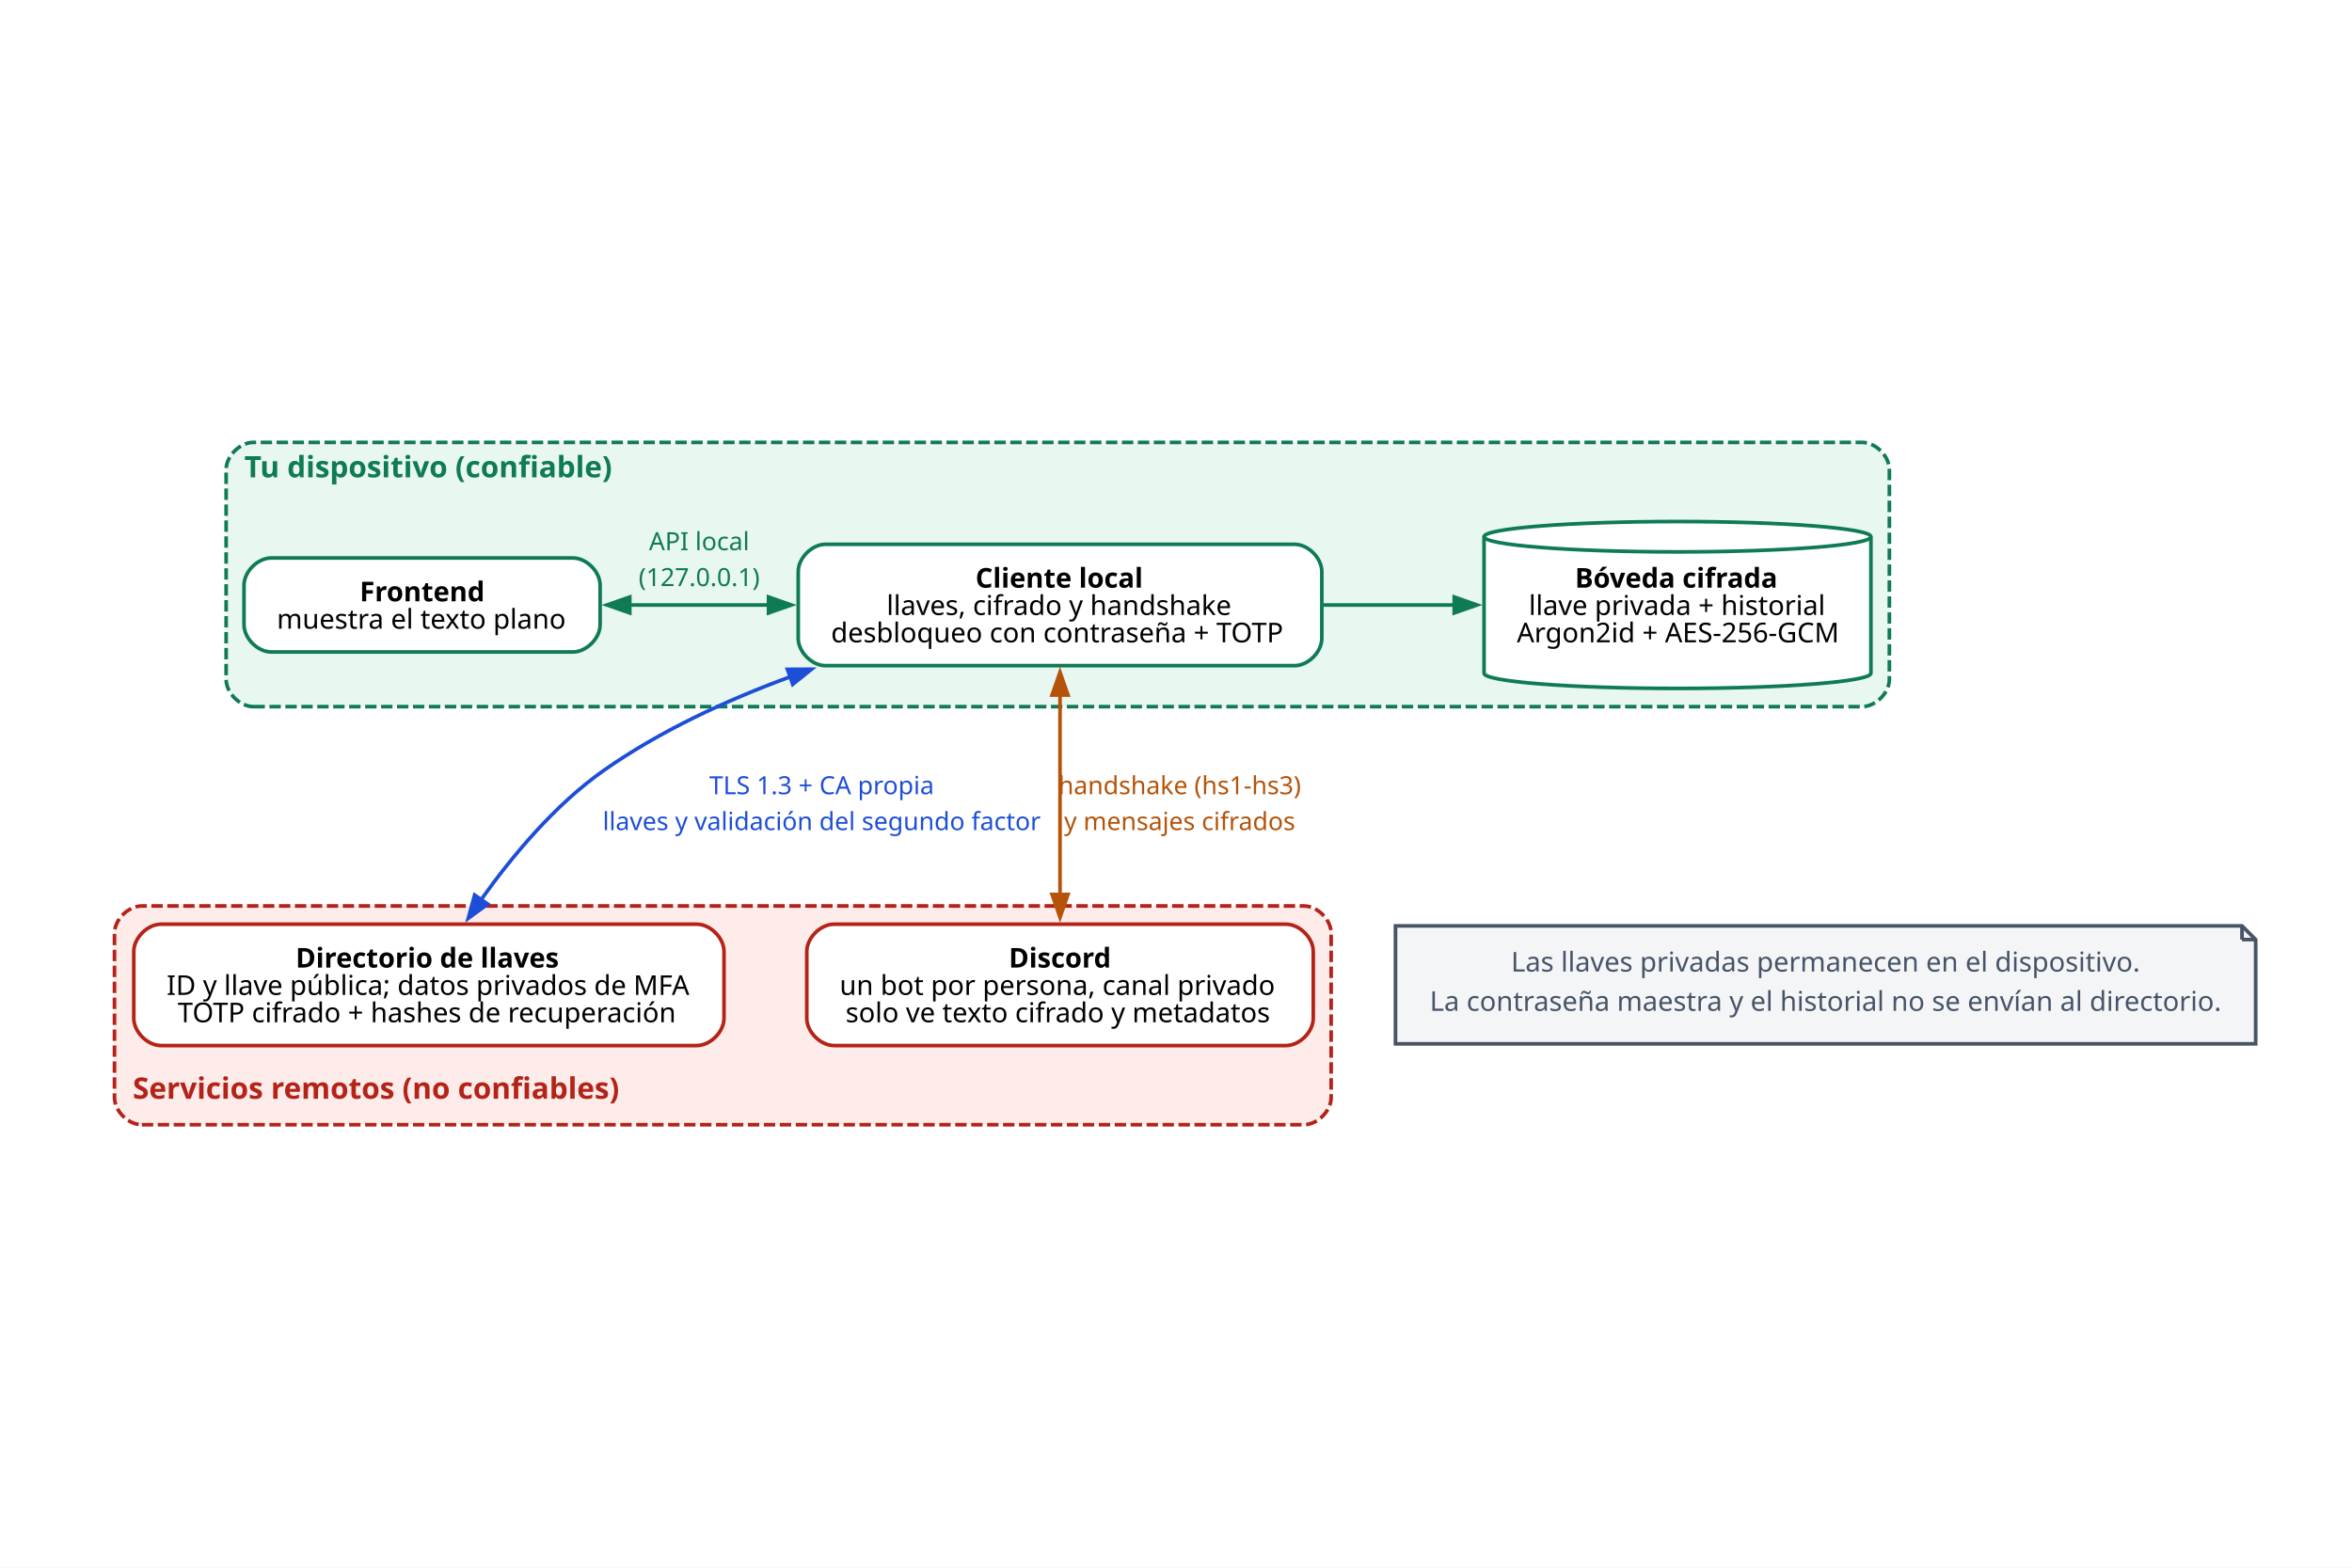
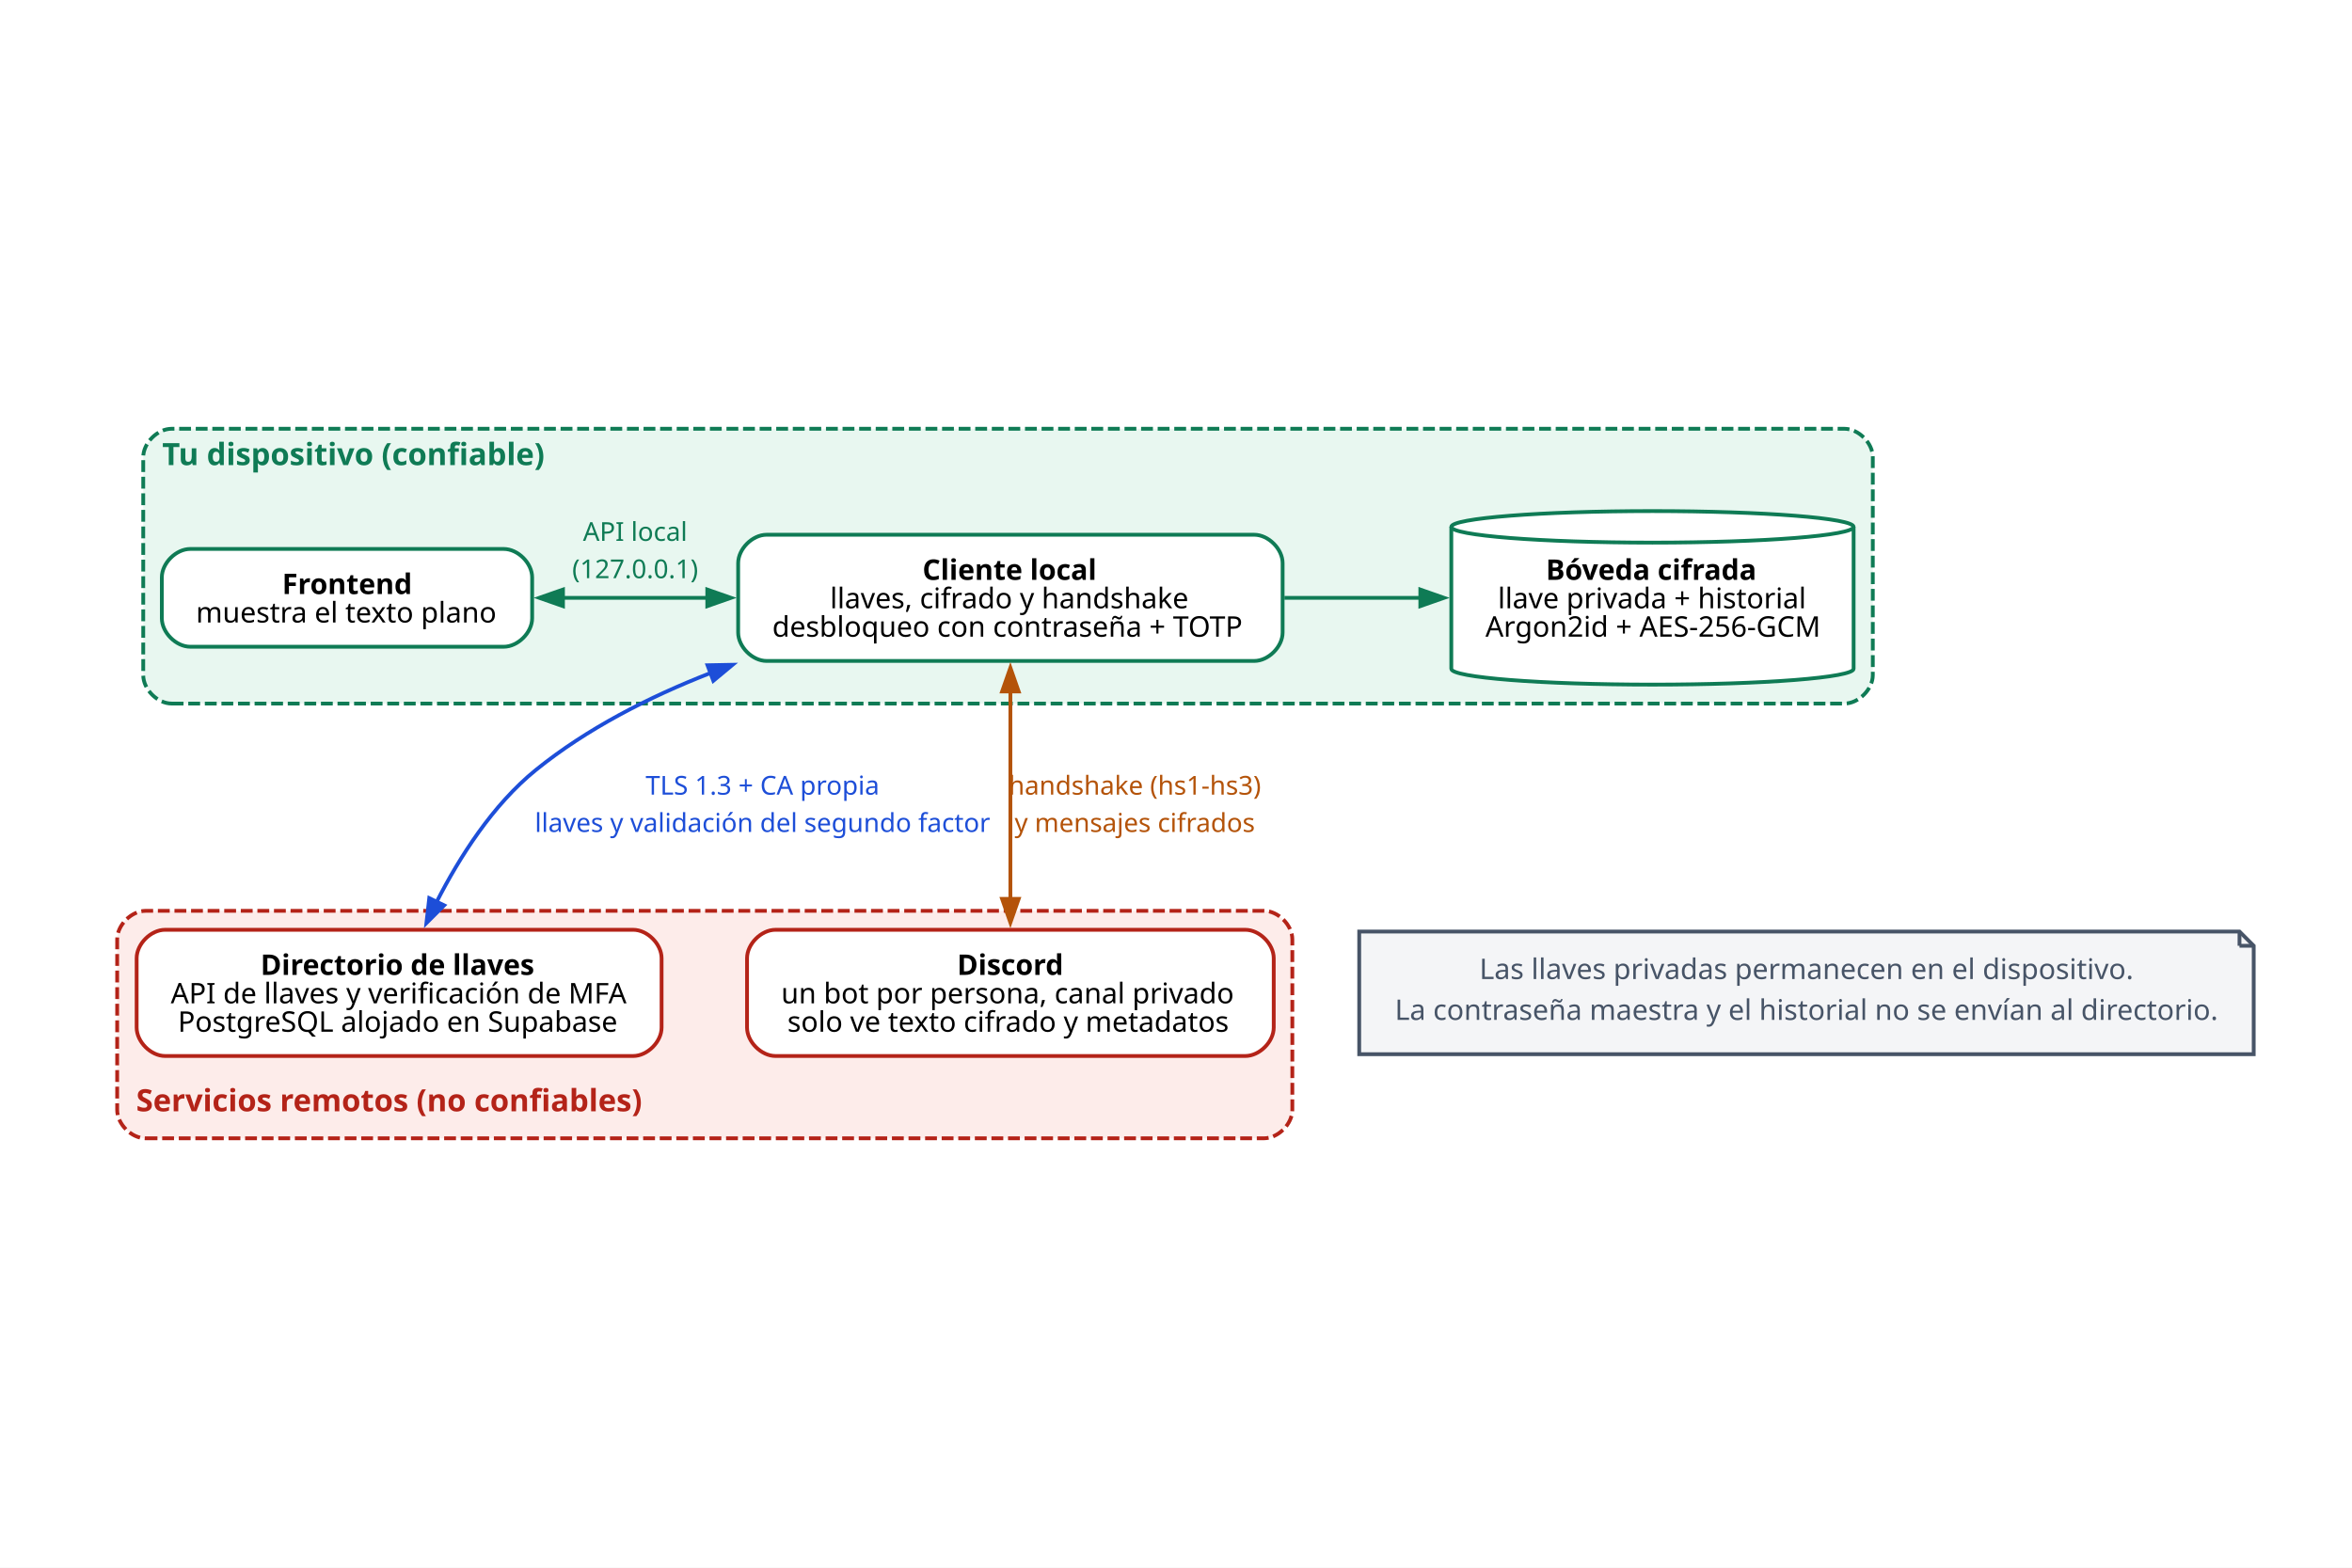
<svg xmlns="http://www.w3.org/2000/svg" width="1200" height="800" viewBox="0 0 1200 800">
  <rect width="1200" height="800" fill="white" />
-   <svg width="1152" height="752" viewBox="0.00 0.00 991.00 359.00" x="24" y="24" preserveAspectRatio="xMidYMid meet">
+   <svg width="1152" height="752" viewBox="0.00 0.00 953.00 359.00" x="24" y="24" preserveAspectRatio="xMidYMid meet">
    <g id="graph0" class="graph" transform="scale(1 1) rotate(0) translate(21.6 337.14)">
-       <polygon fill="white" stroke="none" points="-21.6,21.6 -21.6,-337.14 969.38,-337.14 969.38,21.6 -21.6,21.6" />
+       <polygon fill="white" stroke="none" points="-21.6,21.6 -21.6,-337.14 931.38,-337.14 931.38,21.6 -21.6,21.6" />
      <g id="clust1" class="cluster">
-         <path fill="#e8f7f0" stroke="#0f7b55" stroke-width="1.6" stroke-dasharray="5,2" d="M69,-191.53C69,-191.53 775,-191.53 775,-191.53 781,-191.53 787,-197.53 787,-203.53 787,-203.53 787,-295.54 787,-295.54 787,-301.54 781,-307.54 775,-307.54 775,-307.54 69,-307.54 69,-307.54 63,-307.54 57,-301.54 57,-295.54 57,-295.54 57,-203.53 57,-203.53 57,-197.53 63,-191.53 69,-191.53" />
-         <text xml:space="preserve" text-anchor="start" x="65" y="-292.19" font-family="Noto Sans" font-weight="bold" font-size="13.00" fill="#0f7b55">Tu dispositivo (confiable)</text>
+         <path fill="#e8f7f0" stroke="#0f7b55" stroke-width="1.6" stroke-dasharray="5,2" d="M31,-191.53C31,-191.53 737,-191.53 737,-191.53 743,-191.53 749,-197.53 749,-203.53 749,-203.53 749,-295.54 749,-295.54 749,-301.54 743,-307.54 737,-307.54 737,-307.54 31,-307.54 31,-307.54 25,-307.54 19,-301.54 19,-295.54 19,-295.54 19,-203.53 19,-203.53 19,-197.53 25,-191.53 31,-191.53" />
+         <text xml:space="preserve" text-anchor="start" x="27" y="-292.19" font-family="Noto Sans" font-weight="bold" font-size="13.00" fill="#0f7b55">Tu dispositivo (confiable)</text>
      </g>
      <g id="clust3" class="cluster">
-         <path fill="#fdecea" stroke="#b42318" stroke-width="1.6" stroke-dasharray="5,2" d="M20,-8C20,-8 530,-8 530,-8 536,-8 542,-14 542,-20 542,-20 542,-92.03 542,-92.03 542,-98.03 536,-104.03 530,-104.03 530,-104.03 20,-104.03 20,-104.03 14,-104.03 8,-98.03 8,-92.03 8,-92.03 8,-20 8,-20 8,-14 14,-8 20,-8" />
+         <path fill="#fdecea" stroke="#b42318" stroke-width="1.6" stroke-dasharray="5,2" d="M20,-8C20,-8 492,-8 492,-8 498,-8 504,-14 504,-20 504,-20 504,-92.03 504,-92.03 504,-98.03 498,-104.03 492,-104.03 492,-104.03 20,-104.03 20,-104.03 14,-104.03 8,-98.03 8,-92.03 8,-92.03 8,-20 8,-20 8,-14 14,-8 20,-8" />
        <text xml:space="preserve" text-anchor="start" x="16" y="-19.4" font-family="Noto Sans" font-weight="bold" font-size="13.00" fill="#b42318">Servicios remotos (no confiables)</text>
      </g>
      <g id="node1" class="node">
-         <path fill="white" stroke="#0f7b55" stroke-width="1.6" d="M209.15,-256.8C209.15,-256.8 76.85,-256.8 76.85,-256.8 70.85,-256.8 64.85,-250.8 64.85,-244.8 64.85,-244.8 64.85,-227.52 64.85,-227.52 64.85,-221.52 70.85,-215.52 76.85,-215.52 76.85,-215.52 209.15,-215.52 209.15,-215.52 215.15,-215.52 221.15,-221.52 221.15,-227.52 221.15,-227.52 221.15,-244.8 221.15,-244.8 221.15,-250.8 215.15,-256.8 209.15,-256.8" />
-         <text xml:space="preserve" text-anchor="start" x="115.62" y="-237.76" font-family="Noto Sans" font-weight="bold" font-size="12.00">Frontend</text>
-         <text xml:space="preserve" text-anchor="start" x="79.25" y="-225.76" font-family="Noto Sans" font-size="12.00">muestra el texto plano</text>
+         <path fill="white" stroke="#0f7b55" stroke-width="1.6" d="M171.15,-256.8C171.15,-256.8 38.85,-256.8 38.85,-256.8 32.85,-256.8 26.85,-250.8 26.85,-244.8 26.85,-244.8 26.85,-227.52 26.85,-227.52 26.85,-221.52 32.85,-215.52 38.85,-215.52 38.85,-215.52 171.15,-215.52 171.15,-215.52 177.15,-215.52 183.15,-221.52 183.15,-227.52 183.15,-227.52 183.15,-244.8 183.15,-244.8 183.15,-250.8 177.15,-256.8 171.15,-256.8" />
+         <text xml:space="preserve" text-anchor="start" x="77.62" y="-237.76" font-family="Noto Sans" font-weight="bold" font-size="12.00">Frontend</text>
+         <text xml:space="preserve" text-anchor="start" x="41.25" y="-225.76" font-family="Noto Sans" font-size="12.00">muestra el texto plano</text>
      </g>
      <g id="node2" class="node">
-         <path fill="white" stroke="#0f7b55" stroke-width="1.6" d="M525.9,-262.8C525.9,-262.8 320.1,-262.8 320.1,-262.8 314.1,-262.8 308.1,-256.8 308.1,-250.8 308.1,-250.8 308.1,-221.52 308.1,-221.52 308.1,-215.52 314.1,-209.52 320.1,-209.52 320.1,-209.52 525.9,-209.52 525.9,-209.52 531.9,-209.52 537.9,-215.52 537.9,-221.52 537.9,-221.52 537.9,-250.8 537.9,-250.8 537.9,-256.8 531.9,-262.8 525.9,-262.8" />
-         <text xml:space="preserve" text-anchor="start" x="385.88" y="-243.76" font-family="Noto Sans" font-weight="bold" font-size="12.00">Cliente local</text>
-         <text xml:space="preserve" text-anchor="start" x="346.88" y="-231.76" font-family="Noto Sans" font-size="12.00">llaves, cifrado y handshake</text>
-         <text xml:space="preserve" text-anchor="start" x="322.5" y="-219.76" font-family="Noto Sans" font-size="12.00">desbloqueo con contraseña + TOTP</text>
+         <path fill="white" stroke="#0f7b55" stroke-width="1.6" d="M487.9,-262.8C487.9,-262.8 282.1,-262.8 282.1,-262.8 276.1,-262.8 270.1,-256.8 270.1,-250.8 270.1,-250.8 270.1,-221.52 270.1,-221.52 270.1,-215.52 276.1,-209.52 282.1,-209.52 282.1,-209.52 487.9,-209.52 487.9,-209.52 493.9,-209.52 499.9,-215.52 499.9,-221.52 499.9,-221.52 499.9,-250.8 499.9,-250.8 499.9,-256.8 493.9,-262.8 487.9,-262.8" />
+         <text xml:space="preserve" text-anchor="start" x="347.88" y="-243.76" font-family="Noto Sans" font-weight="bold" font-size="12.00">Cliente local</text>
+         <text xml:space="preserve" text-anchor="start" x="308.88" y="-231.76" font-family="Noto Sans" font-size="12.00">llaves, cifrado y handshake</text>
+         <text xml:space="preserve" text-anchor="start" x="284.5" y="-219.76" font-family="Noto Sans" font-size="12.00">desbloqueo con contraseña + TOTP</text>
      </g>
      <g id="edge1" class="edge">
-         <path fill="none" stroke="#0f7b55" stroke-width="1.6" d="M234.14,-236.16C253.61,-236.16 274.53,-236.16 295.09,-236.16" />
-         <polygon fill="#0f7b55" stroke="#0f7b55" stroke-width="1.6" points="234.16,-232.66 224.16,-236.16 234.16,-239.66 234.16,-232.66" />
-         <polygon fill="#0f7b55" stroke="#0f7b55" stroke-width="1.6" points="295.07,-239.66 305.07,-236.16 295.07,-232.66 295.07,-239.66" />
-         <text xml:space="preserve" text-anchor="middle" x="264.62" y="-260.21" font-family="Noto Sans" font-size="11.00" fill="#0f7b55">API local</text>
-         <text xml:space="preserve" text-anchor="middle" x="264.62" y="-244.46" font-family="Noto Sans" font-size="11.00" fill="#0f7b55">(127.0.0.1)</text>
+         <path fill="none" stroke="#0f7b55" stroke-width="1.6" d="M196.14,-236.16C215.61,-236.16 236.53,-236.16 257.09,-236.16" />
+         <polygon fill="#0f7b55" stroke="#0f7b55" stroke-width="1.6" points="196.16,-232.66 186.16,-236.16 196.16,-239.66 196.16,-232.66" />
+         <polygon fill="#0f7b55" stroke="#0f7b55" stroke-width="1.6" points="257.07,-239.66 267.07,-236.16 257.07,-232.66 257.07,-239.66" />
+         <text xml:space="preserve" text-anchor="middle" x="226.62" y="-260.21" font-family="Noto Sans" font-size="11.00" fill="#0f7b55">API local</text>
+         <text xml:space="preserve" text-anchor="middle" x="226.62" y="-244.46" font-family="Noto Sans" font-size="11.00" fill="#0f7b55">(127.0.0.1)</text>
      </g>
      <g id="node3" class="node">
-         <path fill="white" stroke="#0f7b55" stroke-width="1.6" d="M778.9,-266.13C778.9,-269.8 740.85,-272.79 694,-272.79 647.15,-272.79 609.1,-269.8 609.1,-266.13 609.1,-266.13 609.1,-206.19 609.1,-206.19 609.1,-202.52 647.15,-199.53 694,-199.53 740.85,-199.53 778.9,-202.52 778.9,-206.19 778.9,-206.19 778.9,-266.13 778.9,-266.13" />
-         <path fill="none" stroke="#0f7b55" stroke-width="1.6" d="M778.9,-266.13C778.9,-262.46 740.85,-259.47 694,-259.47 647.15,-259.47 609.1,-262.46 609.1,-266.13" />
-         <text xml:space="preserve" text-anchor="start" x="649" y="-243.76" font-family="Noto Sans" font-weight="bold" font-size="12.00">Bóveda cifrada</text>
-         <text xml:space="preserve" text-anchor="start" x="628.75" y="-231.76" font-family="Noto Sans" font-size="12.00">llave privada + historial</text>
-         <text xml:space="preserve" text-anchor="start" x="623.5" y="-219.76" font-family="Noto Sans" font-size="12.00">Argon2id + AES-256-GCM</text>
+         <path fill="white" stroke="#0f7b55" stroke-width="1.6" d="M740.9,-266.13C740.9,-269.8 702.85,-272.79 656,-272.79 609.15,-272.79 571.1,-269.8 571.1,-266.13 571.1,-266.13 571.1,-206.19 571.1,-206.19 571.1,-202.52 609.15,-199.53 656,-199.53 702.85,-199.53 740.9,-202.52 740.9,-206.19 740.9,-206.19 740.9,-266.13 740.9,-266.13" />
+         <path fill="none" stroke="#0f7b55" stroke-width="1.6" d="M740.9,-266.13C740.9,-262.46 702.85,-259.47 656,-259.47 609.15,-259.47 571.1,-262.46 571.1,-266.13" />
+         <text xml:space="preserve" text-anchor="start" x="611" y="-243.76" font-family="Noto Sans" font-weight="bold" font-size="12.00">Bóveda cifrada</text>
+         <text xml:space="preserve" text-anchor="start" x="590.75" y="-231.76" font-family="Noto Sans" font-size="12.00">llave privada + historial</text>
+         <text xml:space="preserve" text-anchor="start" x="585.5" y="-219.76" font-family="Noto Sans" font-size="12.00">Argon2id + AES-256-GCM</text>
      </g>
      <g id="edge2" class="edge">
-         <path fill="none" stroke="#0f7b55" stroke-width="1.6" d="M538.65,-236.16C557.82,-236.16 577,-236.16 596.17,-236.16" />
-         <polygon fill="#0f7b55" stroke="#0f7b55" stroke-width="1.6" points="596.02,-239.66 606.02,-236.16 596.02,-232.66 596.02,-239.66" />
+         <path fill="none" stroke="#0f7b55" stroke-width="1.6" d="M500.65,-236.16C519.82,-236.16 539,-236.16 558.17,-236.16" />
+         <polygon fill="#0f7b55" stroke="#0f7b55" stroke-width="1.6" points="558.02,-239.66 568.02,-236.16 558.02,-232.66 558.02,-239.66" />
      </g>
      <g id="node4" class="node">
-         <path fill="white" stroke="#b42318" stroke-width="1.6" d="M263.52,-96.03C263.52,-96.03 28.48,-96.03 28.48,-96.03 22.48,-96.03 16.47,-90.03 16.47,-84.03 16.47,-84.03 16.47,-54.75 16.47,-54.75 16.47,-48.75 22.47,-42.75 28.47,-42.75 28.47,-42.75 263.52,-42.75 263.52,-42.75 269.52,-42.75 275.52,-48.75 275.52,-54.75 275.52,-54.75 275.52,-84.03 275.52,-84.03 275.52,-90.03 269.52,-96.03 263.52,-96.03" />
-         <text xml:space="preserve" text-anchor="start" x="87.5" y="-76.99" font-family="Noto Sans" font-weight="bold" font-size="12.00">Directorio de llaves</text>
-         <text xml:space="preserve" text-anchor="start" x="30.88" y="-64.99" font-family="Noto Sans" font-size="12.00">ID y llave pública; datos privados de MFA</text>
-         <text xml:space="preserve" text-anchor="start" x="35.75" y="-52.99" font-family="Noto Sans" font-size="12.00">TOTP cifrado + hashes de recuperación</text>
+         <path fill="white" stroke="#b42318" stroke-width="1.6" d="M225.78,-96.03C225.78,-96.03 28.22,-96.03 28.22,-96.03 22.22,-96.03 16.22,-90.03 16.22,-84.03 16.22,-84.03 16.22,-54.75 16.22,-54.75 16.22,-48.75 22.22,-42.75 28.22,-42.75 28.22,-42.75 225.78,-42.75 225.78,-42.75 231.78,-42.75 237.78,-48.75 237.78,-54.75 237.78,-54.75 237.78,-84.03 237.78,-84.03 237.78,-90.03 231.78,-96.03 225.78,-96.03" />
+         <text xml:space="preserve" text-anchor="start" x="68.5" y="-76.99" font-family="Noto Sans" font-weight="bold" font-size="12.00">Directorio de llaves</text>
+         <text xml:space="preserve" text-anchor="start" x="30.62" y="-64.99" font-family="Noto Sans" font-size="12.00">API de llaves y verificación de MFA</text>
+         <text xml:space="preserve" text-anchor="start" x="33.62" y="-52.99" font-family="Noto Sans" font-size="12.00">PostgreSQL alojado en Supabase</text>
      </g>
      <g id="edge3" class="edge">
-         <path fill="none" stroke="#1d4ed8" stroke-width="1.6" d="M304.59,-204.64C276.31,-194.24 247.24,-180.74 222.75,-163.53 201.34,-148.49 182.56,-125.96 168.93,-106.82" />
-         <polygon fill="#1d4ed8" stroke="#1d4ed8" stroke-width="1.6" points="303.35,-207.91 313.94,-207.96 305.69,-201.32 303.35,-207.91" />
-         <polygon fill="#1d4ed8" stroke="#1d4ed8" stroke-width="1.6" points="171.83,-104.86 163.28,-98.61 166.06,-108.83 171.83,-104.86" />
-         <text xml:space="preserve" text-anchor="middle" x="318.38" y="-153.08" font-family="Noto Sans" font-size="11.00" fill="#1d4ed8">TLS 1.3 + CA propia</text>
-         <text xml:space="preserve" text-anchor="middle" x="318.38" y="-137.33" font-family="Noto Sans" font-size="11.00" fill="#1d4ed8">llaves y validación del segundo factor</text>
+         <path fill="none" stroke="#1d4ed8" stroke-width="1.6" d="M258.45,-204.44C232.33,-194.26 206.26,-180.92 184.75,-163.53 166.53,-148.8 152.47,-126.69 142.79,-107.71" />
+         <polygon fill="#1d4ed8" stroke="#1d4ed8" stroke-width="1.6" points="257.17,-207.7 267.77,-207.91 259.62,-201.14 257.17,-207.7" />
+         <polygon fill="#1d4ed8" stroke="#1d4ed8" stroke-width="1.6" points="146.02,-106.35 138.52,-98.86 139.72,-109.39 146.02,-106.35" />
+         <text xml:space="preserve" text-anchor="middle" x="280.38" y="-153.08" font-family="Noto Sans" font-size="11.00" fill="#1d4ed8">TLS 1.3 + CA propia</text>
+         <text xml:space="preserve" text-anchor="middle" x="280.38" y="-137.33" font-family="Noto Sans" font-size="11.00" fill="#1d4ed8">llaves y validación del segundo factor</text>
      </g>
      <g id="node5" class="node">
-         <path fill="white" stroke="#b42318" stroke-width="1.6" d="M522.15,-96.03C522.15,-96.03 323.85,-96.03 323.85,-96.03 317.85,-96.03 311.85,-90.03 311.85,-84.03 311.85,-84.03 311.85,-54.75 311.85,-54.75 311.85,-48.75 317.85,-42.75 323.85,-42.75 323.85,-42.75 522.15,-42.75 522.15,-42.75 528.15,-42.75 534.15,-48.75 534.15,-54.75 534.15,-54.75 534.15,-84.03 534.15,-84.03 534.15,-90.03 528.15,-96.03 522.15,-96.03" />
-         <text xml:space="preserve" text-anchor="start" x="400.5" y="-76.99" font-family="Noto Sans" font-weight="bold" font-size="12.00">Discord</text>
-         <text xml:space="preserve" text-anchor="start" x="326.25" y="-64.99" font-family="Noto Sans" font-size="12.00">un bot por persona, canal privado</text>
-         <text xml:space="preserve" text-anchor="start" x="328.88" y="-52.99" font-family="Noto Sans" font-size="12.00">solo ve texto cifrado y metadatos</text>
+         <path fill="white" stroke="#b42318" stroke-width="1.6" d="M484.15,-96.03C484.15,-96.03 285.85,-96.03 285.85,-96.03 279.85,-96.03 273.85,-90.03 273.85,-84.03 273.85,-84.03 273.85,-54.75 273.85,-54.75 273.85,-48.75 279.85,-42.75 285.85,-42.75 285.85,-42.75 484.15,-42.75 484.15,-42.75 490.15,-42.75 496.15,-48.75 496.15,-54.75 496.15,-54.75 496.15,-84.03 496.15,-84.03 496.15,-90.03 490.15,-96.03 484.15,-96.03" />
+         <text xml:space="preserve" text-anchor="start" x="362.5" y="-76.99" font-family="Noto Sans" font-weight="bold" font-size="12.00">Discord</text>
+         <text xml:space="preserve" text-anchor="start" x="288.25" y="-64.99" font-family="Noto Sans" font-size="12.00">un bot por persona, canal privado</text>
+         <text xml:space="preserve" text-anchor="start" x="290.88" y="-52.99" font-family="Noto Sans" font-size="12.00">solo ve texto cifrado y metadatos</text>
      </g>
      <g id="edge4" class="edge">
-         <path fill="none" stroke="#b45309" stroke-width="1.6" d="M423,-196.65C423,-170.22 423,-135.28 423,-108.86" />
-         <polygon fill="#b45309" stroke="#b45309" stroke-width="1.6" points="419.5,-196.63 423,-206.63 426.5,-196.63 419.5,-196.63" />
-         <polygon fill="#b45309" stroke="#b45309" stroke-width="1.6" points="426.5,-109.07 423,-99.07 419.5,-109.07 426.5,-109.07" />
-         <text xml:space="preserve" text-anchor="middle" x="475.5" y="-153.08" font-family="Noto Sans" font-size="11.00" fill="#b45309">handshake (hs1-hs3)</text>
-         <text xml:space="preserve" text-anchor="middle" x="475.5" y="-137.33" font-family="Noto Sans" font-size="11.00" fill="#b45309">y mensajes cifrados</text>
+         <path fill="none" stroke="#b45309" stroke-width="1.6" d="M385,-196.65C385,-170.22 385,-135.28 385,-108.86" />
+         <polygon fill="#b45309" stroke="#b45309" stroke-width="1.6" points="381.5,-196.63 385,-206.63 388.5,-196.63 381.5,-196.63" />
+         <polygon fill="#b45309" stroke="#b45309" stroke-width="1.6" points="388.5,-109.07 385,-99.07 381.5,-109.07 388.5,-109.07" />
+         <text xml:space="preserve" text-anchor="middle" x="437.5" y="-153.08" font-family="Noto Sans" font-size="11.00" fill="#b45309">handshake (hs1-hs3)</text>
+         <text xml:space="preserve" text-anchor="middle" x="437.5" y="-137.33" font-family="Noto Sans" font-size="11.00" fill="#b45309">y mensajes cifrados</text>
      </g>
      <g id="node6" class="node">
-         <polygon fill="#f4f5f7" stroke="#475467" stroke-width="1.6" points="941.77,-95.28 570.23,-95.28 570.23,-43.5 947.77,-43.5 947.77,-89.28 941.77,-95.28" />
-         <polyline fill="none" stroke="#475467" stroke-width="1.6" points="941.77,-95.28 941.77,-89.28" />
-         <polyline fill="none" stroke="#475467" stroke-width="1.6" points="947.77,-89.28 941.77,-89.28" />
-         <text xml:space="preserve" text-anchor="middle" x="759" y="-75.24" font-family="Noto Sans" font-size="12.00" fill="#475467">Las llaves privadas permanecen en el dispositivo.</text>
-         <text xml:space="preserve" text-anchor="middle" x="759" y="-57.99" font-family="Noto Sans" font-size="12.00" fill="#475467">La contraseña maestra y el historial no se envían al directorio.</text>
+         <polygon fill="#f4f5f7" stroke="#475467" stroke-width="1.6" points="903.77,-95.28 532.23,-95.28 532.23,-43.5 909.77,-43.5 909.77,-89.28 903.77,-95.28" />
+         <polyline fill="none" stroke="#475467" stroke-width="1.6" points="903.77,-95.28 903.77,-89.28" />
+         <polyline fill="none" stroke="#475467" stroke-width="1.6" points="909.77,-89.28 903.77,-89.28" />
+         <text xml:space="preserve" text-anchor="middle" x="721" y="-75.24" font-family="Noto Sans" font-size="12.00" fill="#475467">Las llaves privadas permanecen en el dispositivo.</text>
+         <text xml:space="preserve" text-anchor="middle" x="721" y="-57.99" font-family="Noto Sans" font-size="12.00" fill="#475467">La contraseña maestra y el historial no se envían al directorio.</text>
      </g>
    </g>
  </svg>
</svg>
